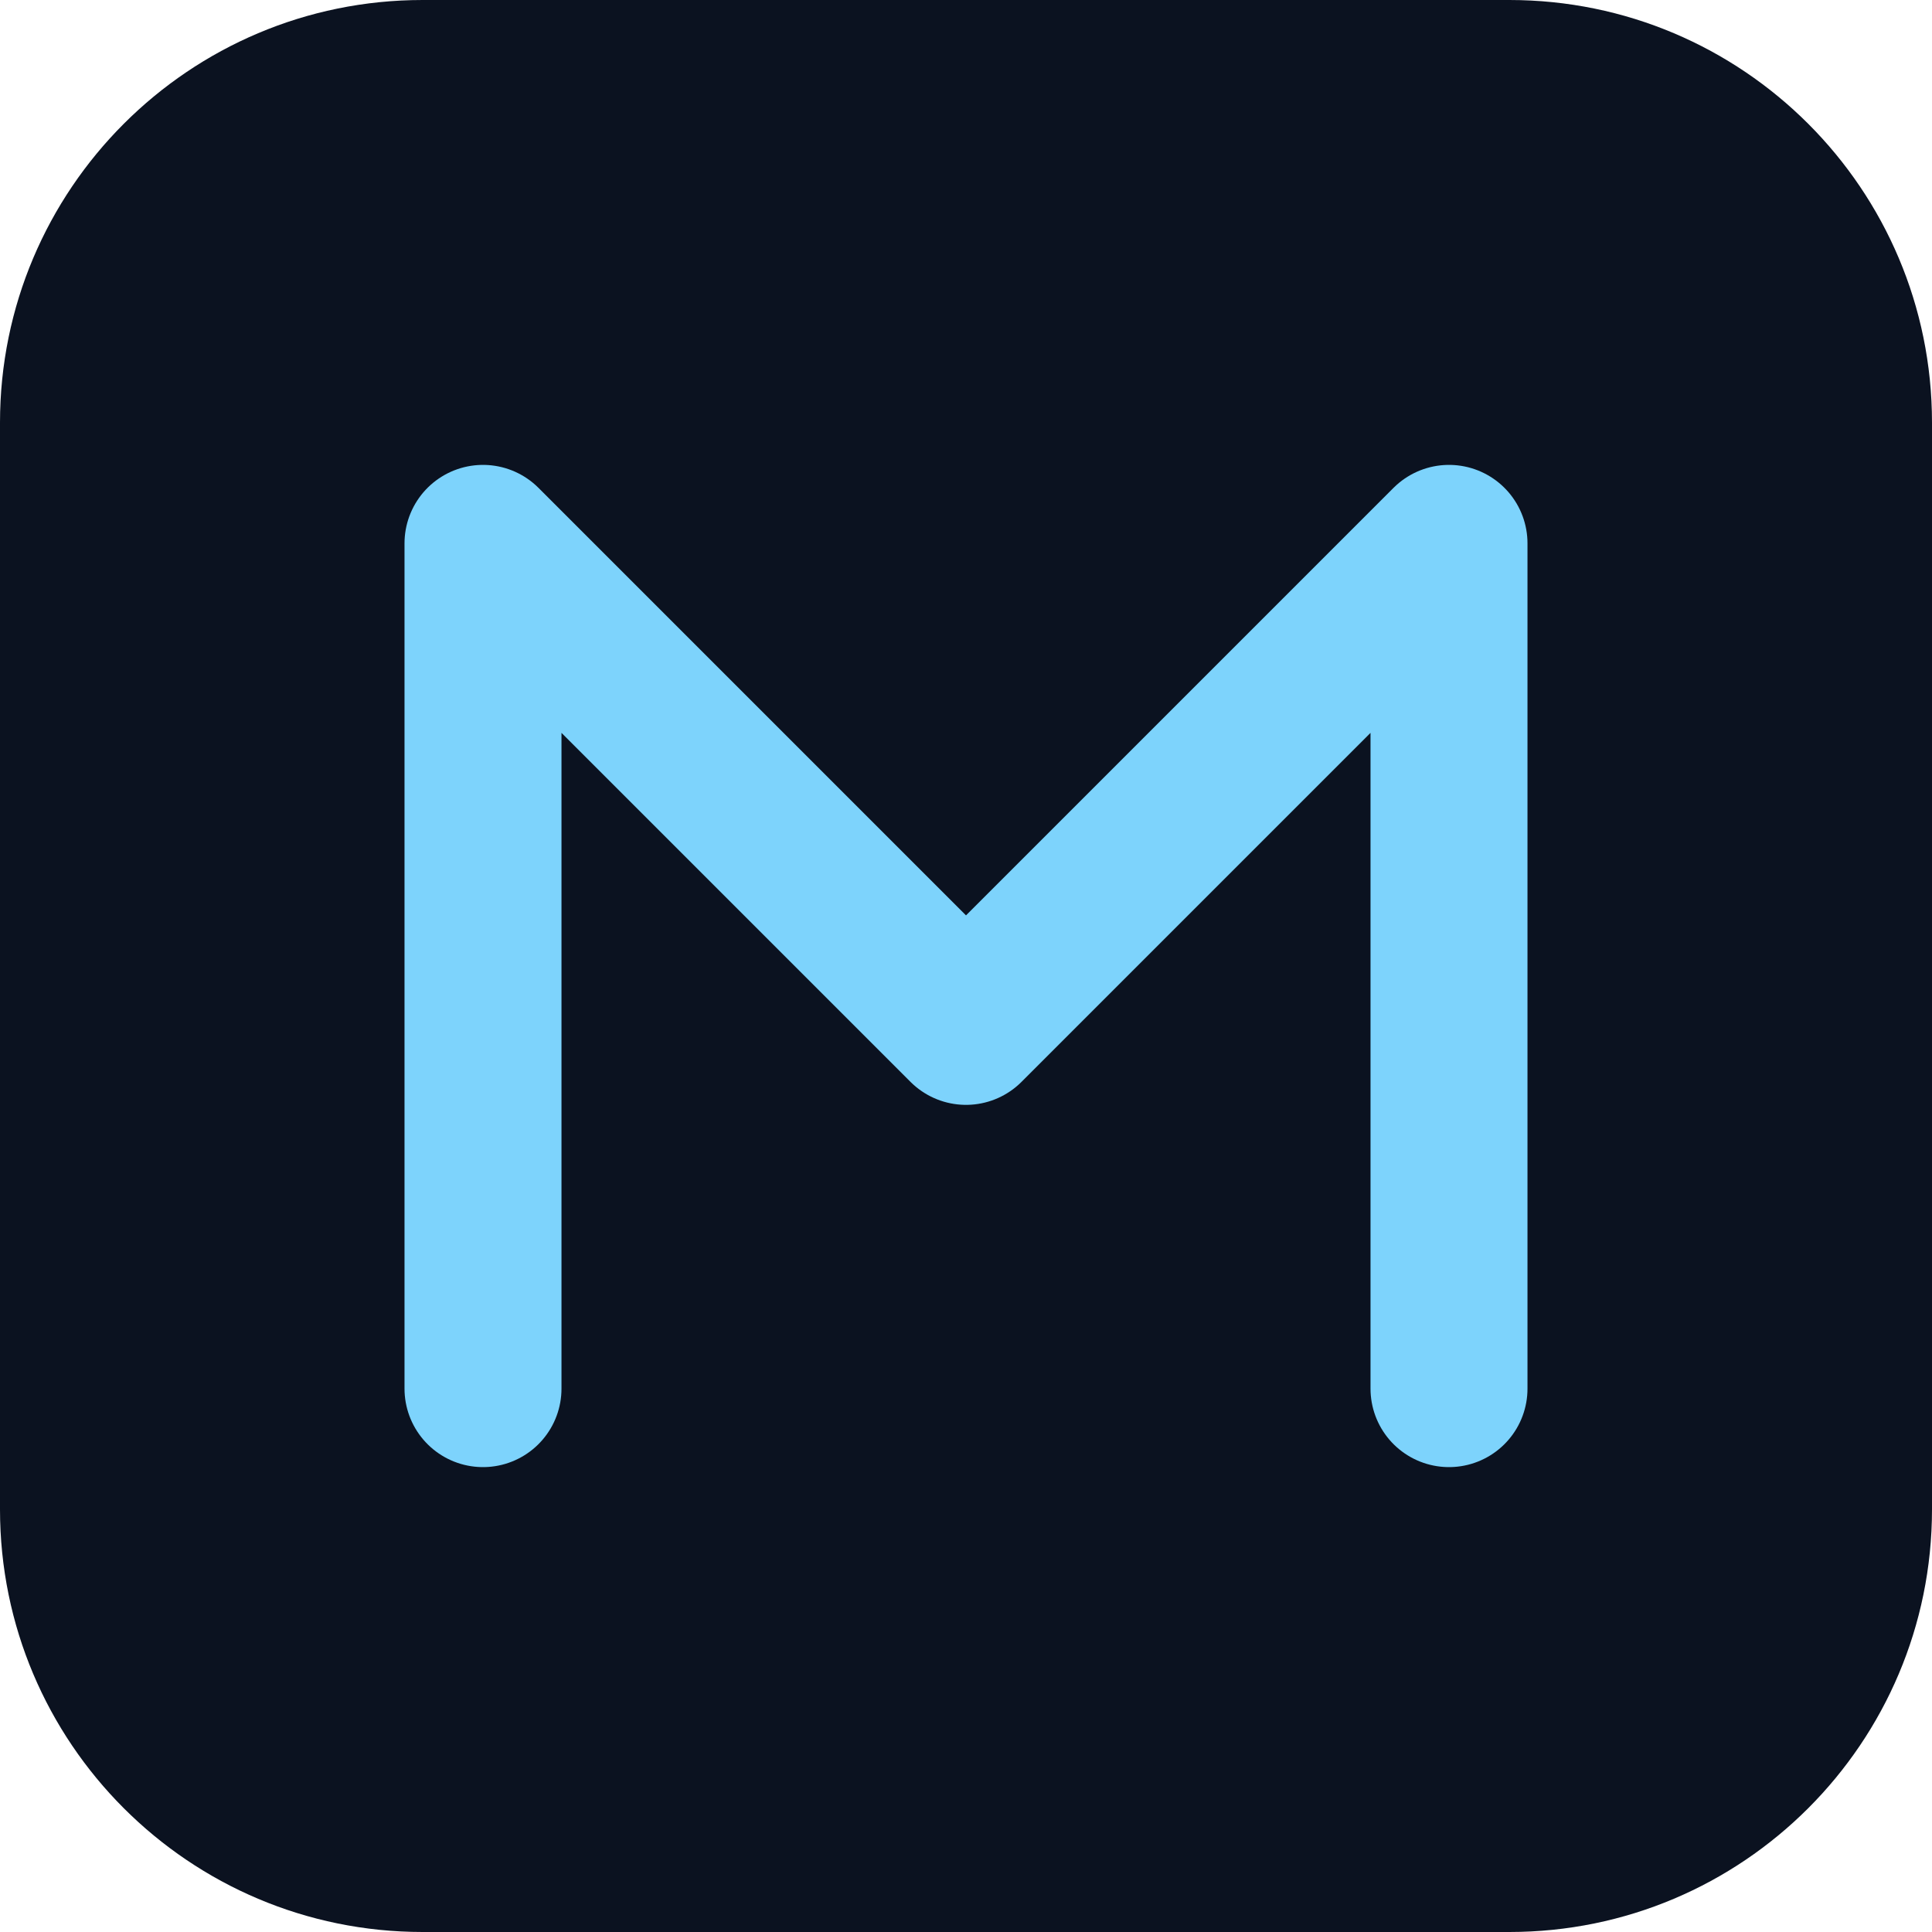
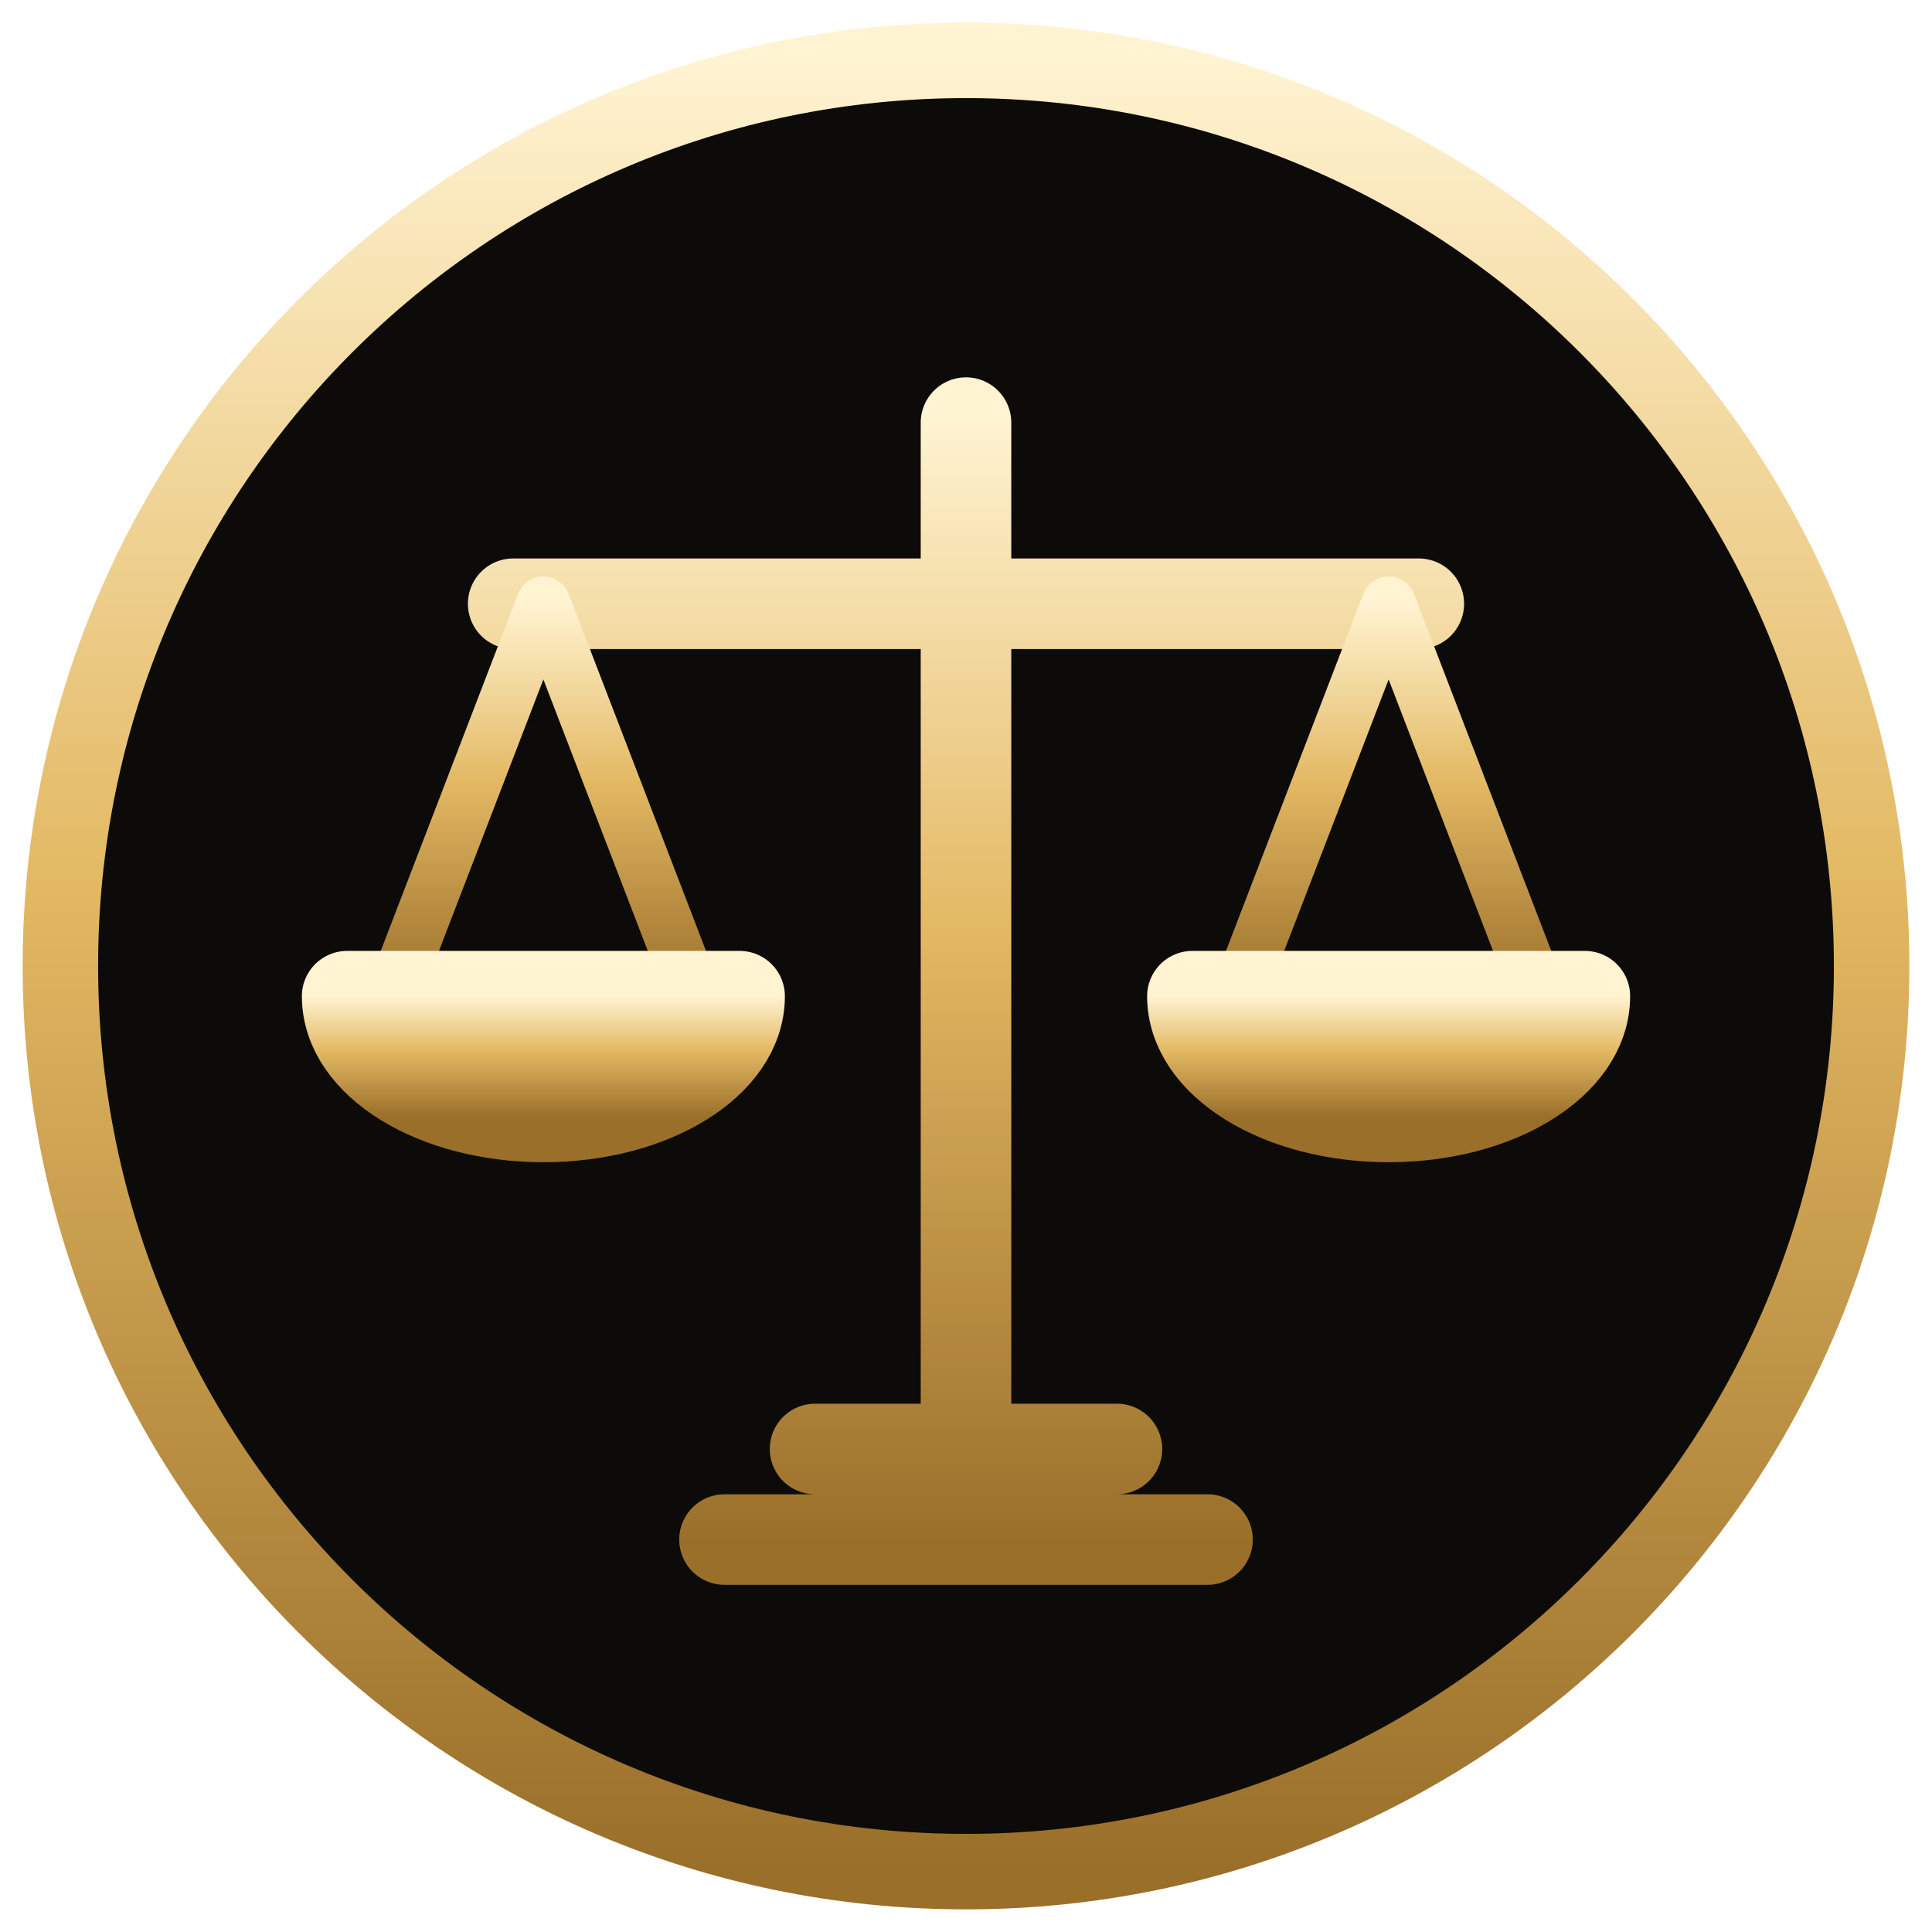
- <svg xmlns="http://www.w3.org/2000/svg" viewBox="0 0 32 32">
-   <rect width="32" height="32" rx="7" fill="#0b1220" />
-   <path d="M8 23V9l8 8 8-8v14" fill="none" stroke="#7dd3fc" stroke-width="2.6" stroke-linecap="round" stroke-linejoin="round" />
+ <svg xmlns="http://www.w3.org/2000/svg" viewBox="0 0 64 64">
+   <defs>
+     <linearGradient id="g" x1="0" y1="0" x2="0" y2="1">
+       <stop offset="0" stop-color="#fff3d1" />
+       <stop offset=".45" stop-color="#e3b964" />
+       <stop offset="1" stop-color="#9a6f2a" />
+     </linearGradient>
+   </defs>
+   <circle cx="32" cy="32" r="30" fill="#0d0b09" stroke="url(#g)" stroke-width="2.5" />
+   <g fill="none" stroke="url(#g)" stroke-width="3" stroke-linecap="round" stroke-linejoin="round">
+     <path d="M32 14v34M27 48h10M24 51h16M17 20h30" />
+     <path d="M18 20l-5 13M18 20l5 13M46 20l-5 13M46 20l5 13" stroke-width="1.8" />
+     <path d="M11.5 33h13a6.5 4 0 0 1-13 0zM39.5 33h13a6.5 4 0 0 1-13 0z" fill="url(#g)" />
+   </g>
</svg>
